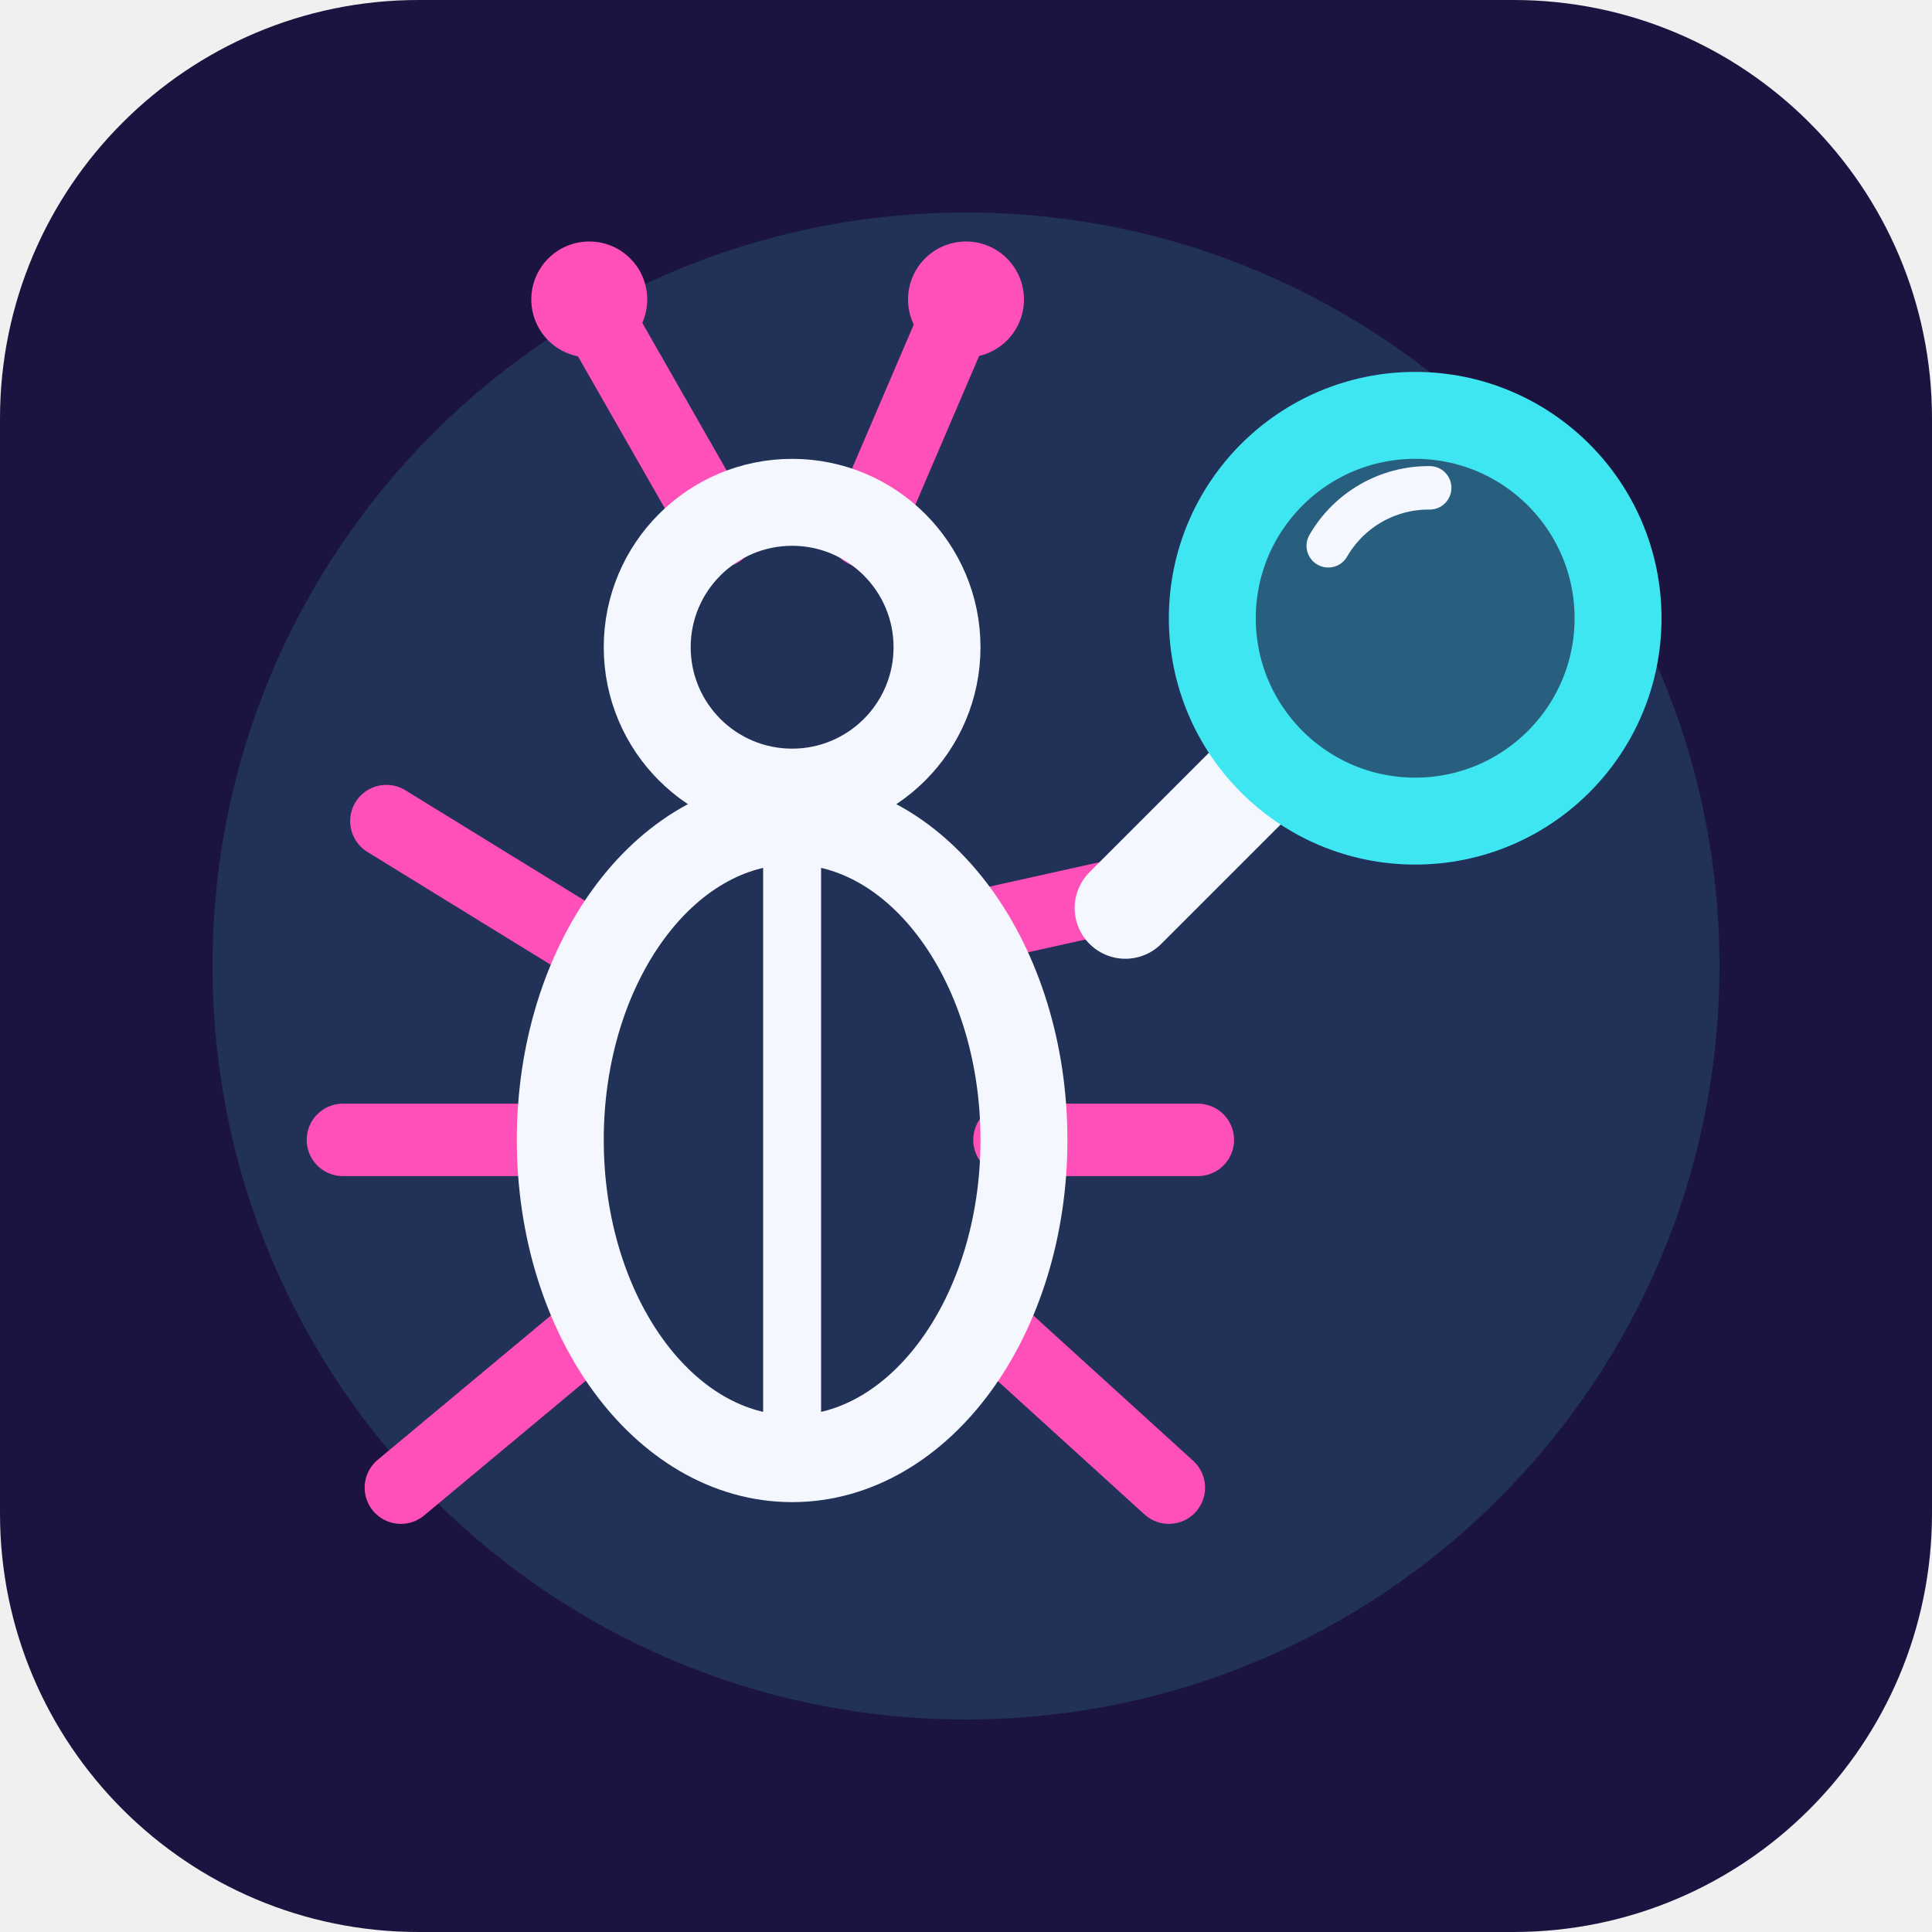
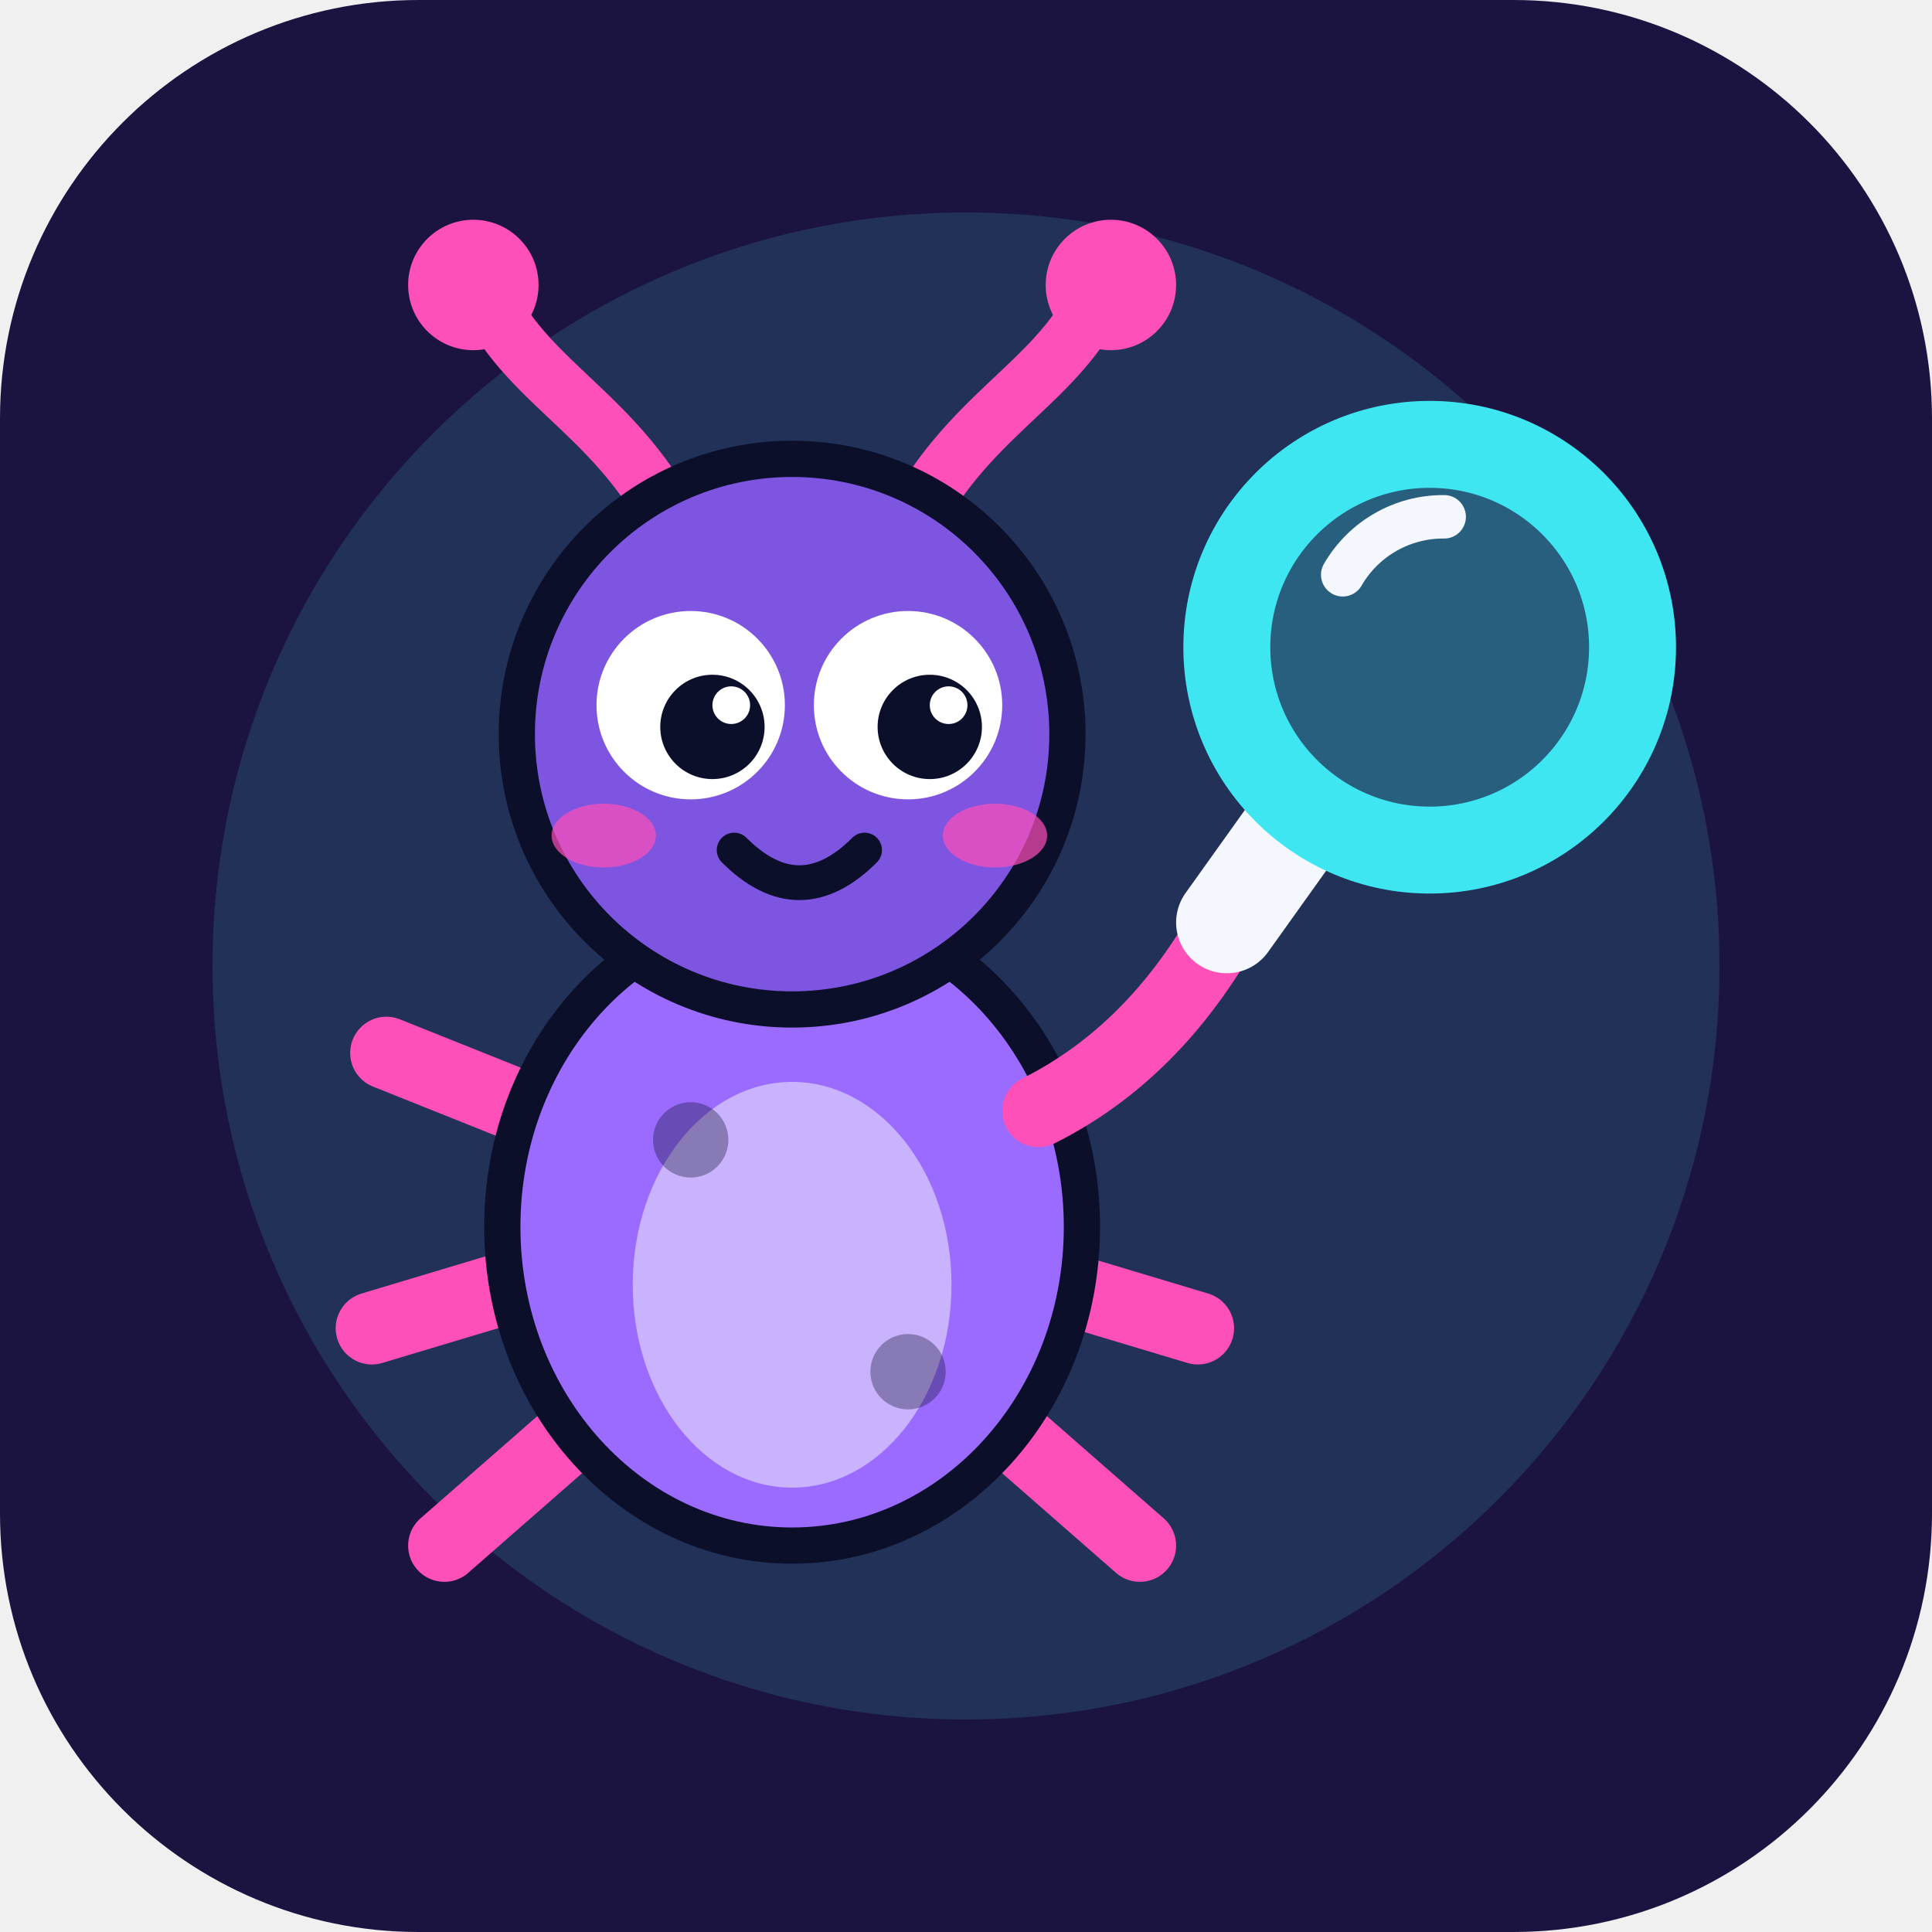
<svg xmlns="http://www.w3.org/2000/svg" viewBox="0 0 120 120">
  <rect width="120" height="120" rx="26" fill="#1C1440" />
  <g transform="translate(6 6) scale(0.9)">
    <circle cx="60" cy="60" r="52" fill="#3EE6F2" opacity="0.14" />
-     <path d="M33 58 L20 50 M31 72 H17 M33 86 L21 96 M63 72 H76 M63 86 L74 96" stroke="#FF4FB8" stroke-width="5" stroke-linecap="round" />
-     <path d="M62 57 L71 55" stroke="#FF4FB8" stroke-width="5" stroke-linecap="round" />
-     <path d="M43 30 L35 16 M53 30 L59 16" stroke="#FF4FB8" stroke-width="5" stroke-linecap="round" />
-     <circle cx="34" cy="14" r="4" fill="#FF4FB8" />
-     <circle cx="60" cy="14" r="4" fill="#FF4FB8" />
-     <circle cx="48" cy="38" r="10" fill="none" stroke="#F5F7FF" stroke-width="6" />
-     <ellipse cx="48" cy="72" rx="16" ry="22" fill="none" stroke="#F5F7FF" stroke-width="6" />
-     <path d="M48 51 V93" stroke="#F5F7FF" stroke-width="4" stroke-linecap="round" />
-     <path d="M71 56 L80 47" stroke="#F5F7FF" stroke-width="7" stroke-linecap="round" />
-     <circle cx="91" cy="36" r="14" fill="#3EE6F2" fill-opacity="0.25" stroke="#3EE6F2" stroke-width="6" />
-     <path d="M85 31 a8 8 0 0 1 7 -4" fill="none" stroke="#F5F7FF" stroke-width="3" stroke-linecap="round" />
+     <path d="M40 30 C36 22 30 20 27 14 M56 30 C60 22 66 20 69 14" fill="none" stroke="#FF4FB8" stroke-width="4" stroke-linecap="round" />
+     <circle cx="26" cy="13" r="4.5" fill="#FF4FB8" />
+     <circle cx="70" cy="13" r="4.5" fill="#FF4FB8" />
+     <path d="M30 70 L20 66 M29 82 L19 85 M32 93 L24 100 M66 82 L76 85 M64 93 L72 100" fill="none" stroke="#FF4FB8" stroke-width="5" stroke-linecap="round" />
+     <ellipse cx="48" cy="78" rx="20" ry="22" fill="#9B6BFF" stroke="#0B0F2A" stroke-width="2.5" />
+     <ellipse cx="48" cy="82" rx="11" ry="14" fill="#C9B3FF" />
+     <circle cx="41" cy="72" r="2.6" fill="#0B0F2A" opacity="0.35" />
+     <circle cx="56" cy="88" r="2.6" fill="#0B0F2A" opacity="0.35" />
+     <circle cx="48" cy="44" r="19" fill="#7E55E0" stroke="#0B0F2A" stroke-width="2.5" />
+     <circle cx="41" cy="42" r="6.5" fill="#FFFFFF" />
+     <circle cx="56" cy="42" r="6.5" fill="#FFFFFF" />
+     <circle cx="42.5" cy="43.5" r="3.6" fill="#0B0F2A" />
+     <circle cx="57.5" cy="43.5" r="3.6" fill="#0B0F2A" />
+     <circle cx="43.8" cy="42" r="1.3" fill="#FFFFFF" />
+     <circle cx="58.8" cy="42" r="1.3" fill="#FFFFFF" />
+     <ellipse cx="35" cy="51" rx="3.6" ry="2.2" fill="#FF4FB8" opacity="0.7" />
+     <ellipse cx="62" cy="51" rx="3.6" ry="2.2" fill="#FF4FB8" opacity="0.7" />
+     <path d="M44 52 Q48.5 56.5 53 52" fill="none" stroke="#0B0F2A" stroke-width="2.4" stroke-linecap="round" />
+     <path d="M65 70 Q73 66 78 57" fill="none" stroke="#FF4FB8" stroke-width="5" stroke-linecap="round" />
+     <path d="M78 57 L83 50" stroke="#F5F7FF" stroke-width="7" stroke-linecap="round" />
+     <circle cx="92" cy="38" r="14" fill="#3EE6F2" fill-opacity="0.25" stroke="#3EE6F2" stroke-width="6" />
+     <path d="M86 33 a8 8 0 0 1 7 -4" fill="none" stroke="#F5F7FF" stroke-width="3" stroke-linecap="round" />
  </g>
</svg>
